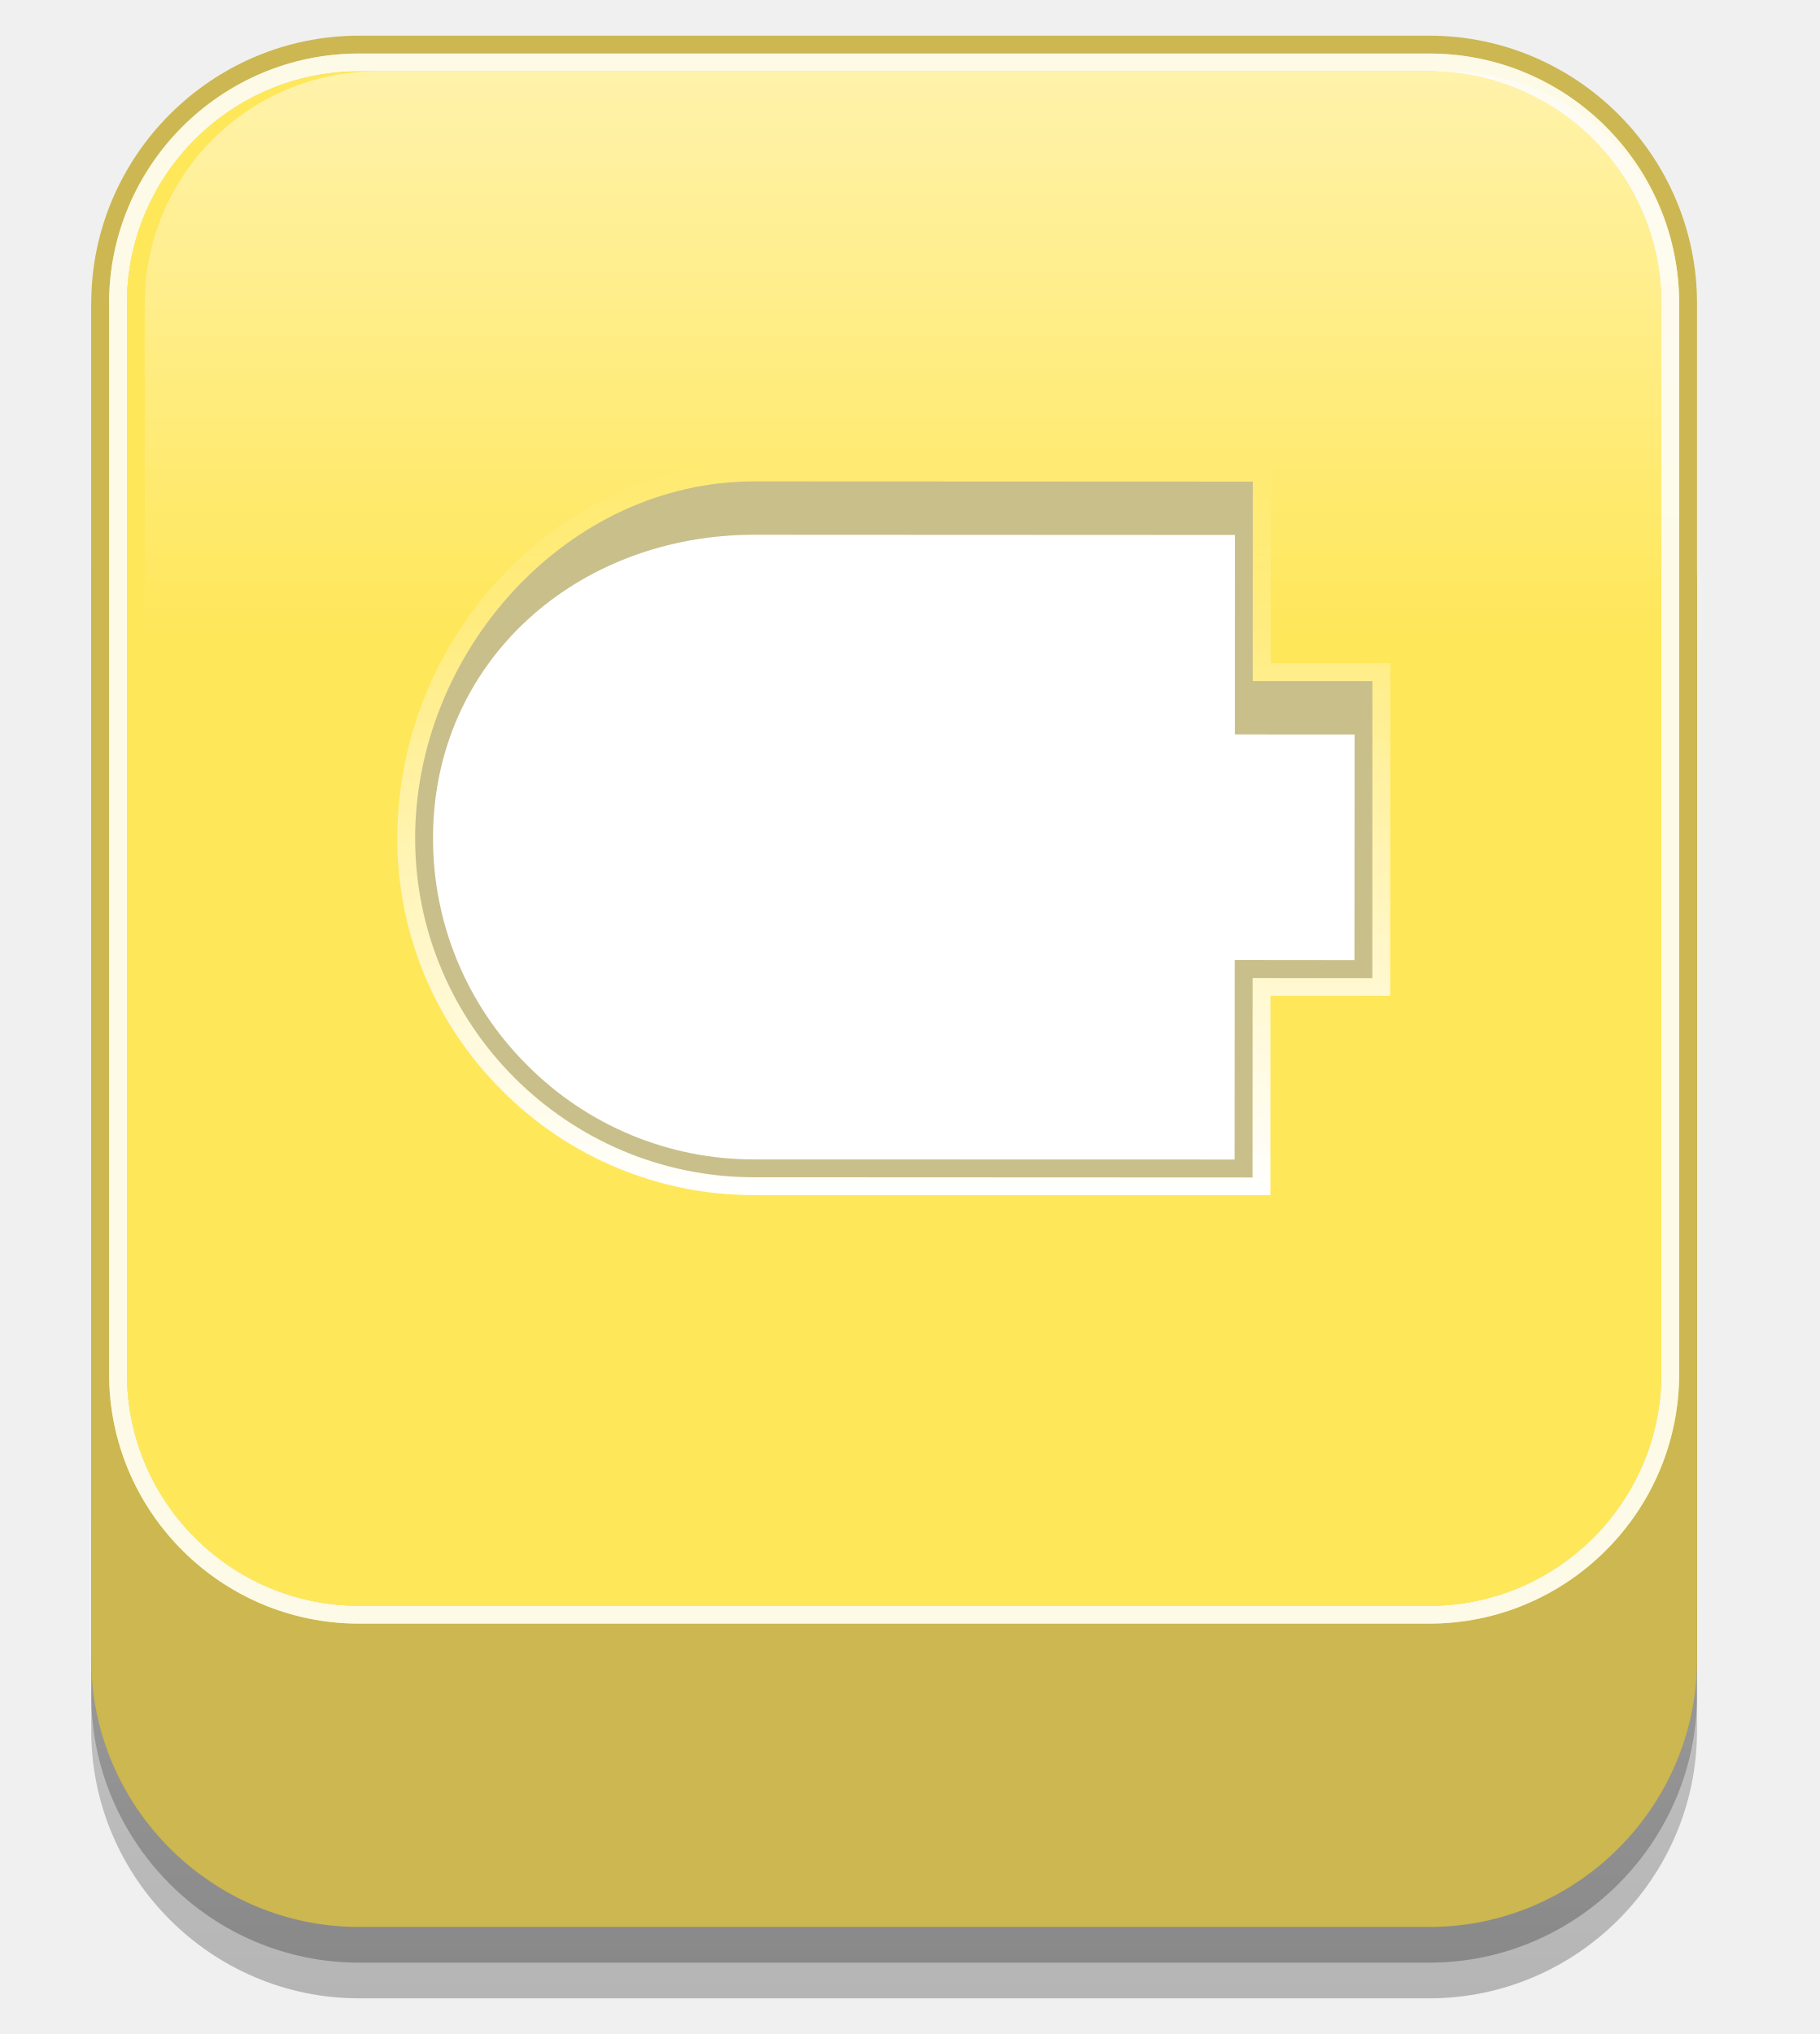
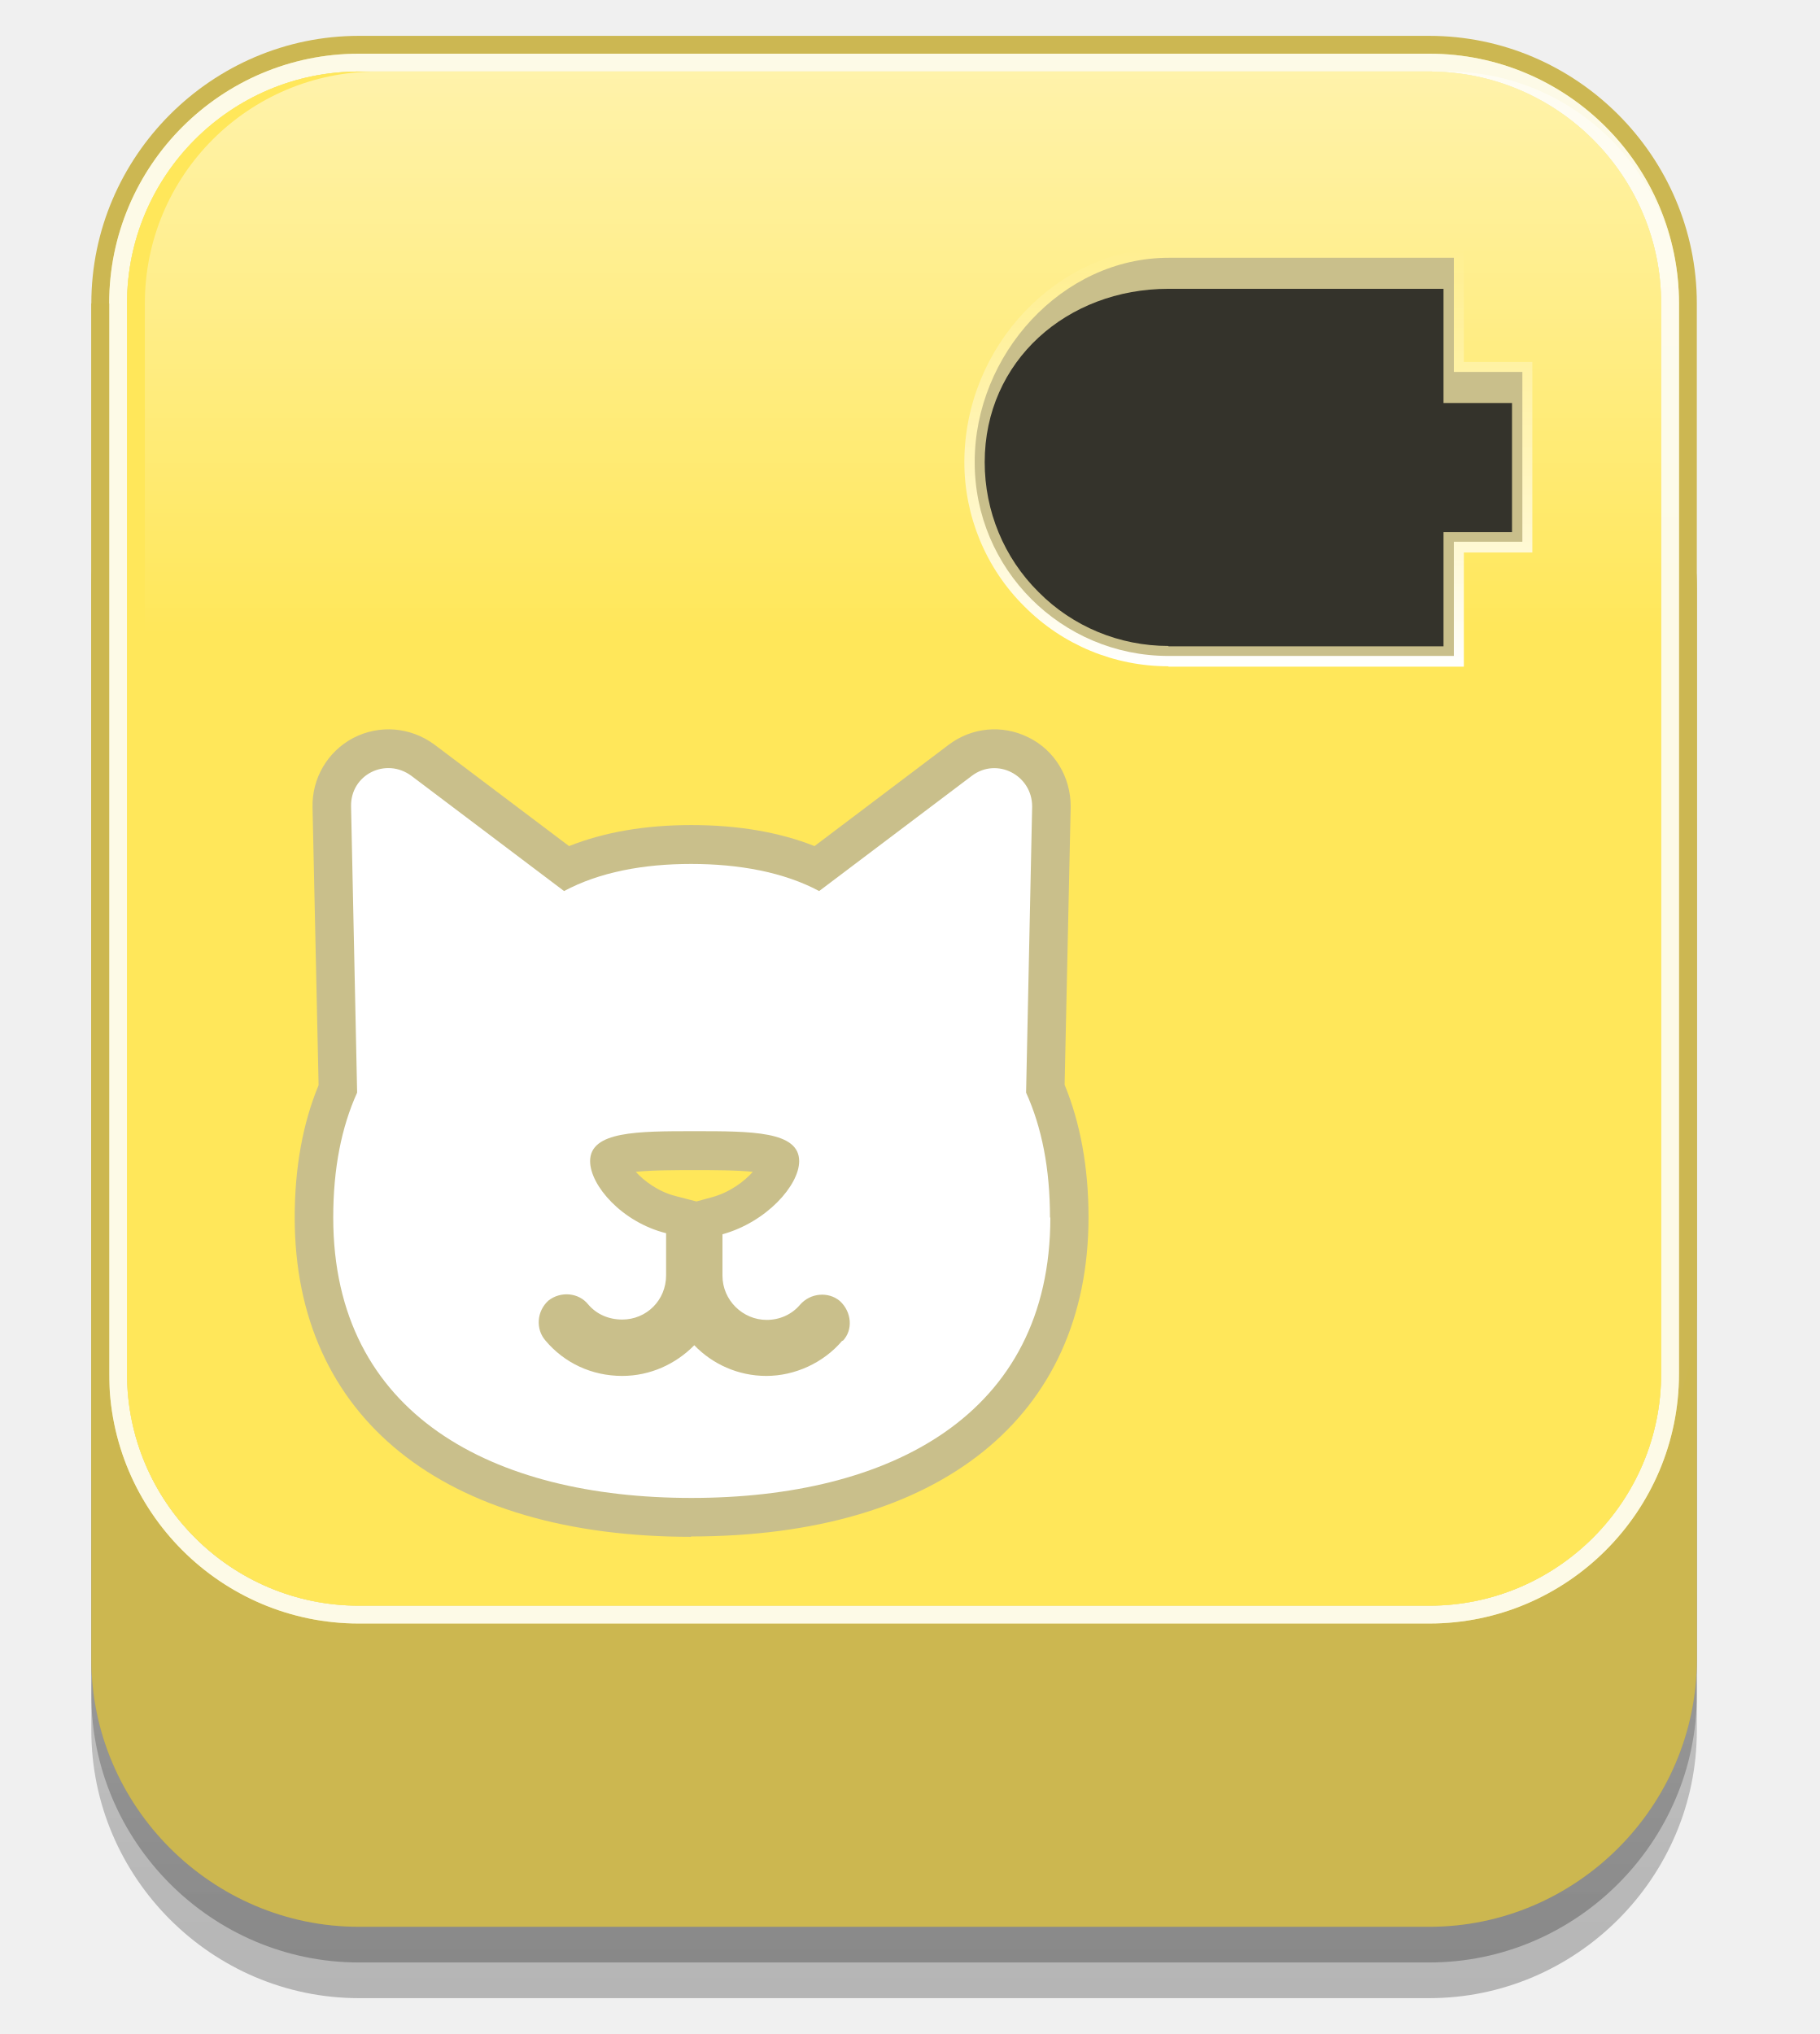
- <svg xmlns="http://www.w3.org/2000/svg" width="51" height="57" viewBox="0 0 51 57">
-   <linearGradient id="a" gradientUnits="userSpaceOnUse" x1="25.057" y1="1163" x2="25.057" y2="1118" gradientTransform="translate(0 -1108)">
-     <stop offset="0" stop-opacity=".5" />
-     <stop offset=".09" stop-opacity=".455" />
-     <stop offset="1" stop-opacity="0" />
-   </linearGradient>
-   <path opacity=".5" fill="url(#a)" d="M47.557 47.5c0 4.125-3.375 7.5-7.5 7.5h-30c-4.125 0-7.5-3.375-7.5-7.5v-30c0-4.125 3.375-7.5 7.5-7.5h30c4.125 0 7.5 3.375 7.5 7.5v30z" />
-   <path fill="#C9BF8B" d="M47.557 46.5c0 4.125-3.375 7.5-7.5 7.5h-30c-4.125 0-7.5-3.375-7.5-7.5v-30c0-4.125 3.375-7.5 7.5-7.5h30c4.125 0 7.5 3.375 7.5 7.5v30z" />
-   <linearGradient id="b" gradientUnits="userSpaceOnUse" x1="25.057" y1="1164.598" x2="25.057" y2="1120.027" gradientTransform="translate(0 -1108)">
-     <stop offset="0" stop-opacity=".5" />
-     <stop offset=".09" stop-opacity=".455" />
-     <stop offset="1" stop-opacity="0" />
-   </linearGradient>
-   <path opacity=".5" fill="url(#b)" d="M47.557 48.5c0 4.125-3.375 7.5-7.5 7.5h-30c-4.125 0-7.5-3.375-7.5-7.5v-30c0-4.125 3.375-7.5 7.5-7.5h30c4.125 0 7.5 3.375 7.5 7.5v30z" />
-   <path fill="#CCB750" d="M47.557 46.5c0 4.125-3.375 7.5-7.5 7.5h-30c-4.125 0-7.5-3.375-7.5-7.5v-30c0-4.125 3.375-7.5 7.5-7.5h30c4.125 0 7.5 3.375 7.5 7.5v30z" />
-   <path fill="#CCB752" d="M47.557 36.5c0 4.125-3.375 7.5-7.5 7.5h-30c-4.125 0-7.5-3.375-7.5-7.5v-28c0-4.125 3.375-7.5 7.5-7.5h30c4.125 0 7.5 3.375 7.5 7.5v28z" />
-   <g>
-     <path fill="#F7EC9F" d="M40.057 1.5h-30c-3.86 0-7 3.14-7 7v30c0 3.859 3.14 7 7 7h30c3.858 0 7-3.141 7-7v-30c0-3.86-3.142-7-7-7zm6.5 37c0 3.584-2.916 6.5-6.5 6.5h-30a6.508 6.508 0 0 1-6.5-6.5v-30c0-3.584 2.916-6.5 6.5-6.5h30c3.584 0 6.5 2.916 6.5 6.5v30z" />
-     <path opacity=".75" fill="#FFF" d="M40.057 1.5h-30c-3.86 0-7 3.14-7 7v30c0 3.859 3.14 7 7 7h30c3.858 0 7-3.141 7-7v-30c0-3.86-3.142-7-7-7zm6.5 37c0 3.584-2.916 6.5-6.5 6.5h-30a6.508 6.508 0 0 1-6.5-6.5v-30c0-3.584 2.916-6.5 6.5-6.5h30c3.584 0 6.5 2.916 6.5 6.5v30z" />
-     <path fill="#F7EC9F" d="M40.057 2h-30a6.508 6.508 0 0 0-6.5 6.5v30c0 3.584 2.916 6.5 6.5 6.5h30c3.584 0 6.5-2.916 6.5-6.5v-30c0-3.584-2.916-6.5-6.5-6.5z" />
-     <path fill="#FFE75A" d="M40.057 2h-30a6.508 6.508 0 0 0-6.5 6.5v30c0 3.584 2.916 6.5 6.5 6.5h30c3.584 0 6.5-2.916 6.5-6.5v-30c0-3.584-2.916-6.5-6.5-6.5z" />
-     <linearGradient id="c" gradientUnits="userSpaceOnUse" x1="25.556" y1="-1051.575" x2="25.556" y2="-1083.873" gradientTransform="matrix(1 0 0 -1 0 -1050)">
+ <svg xmlns="http://www.w3.org/2000/svg" xmlns:xlink="http://www.w3.org/1999/xlink" width="17.99mm" height="20.11mm" viewBox="0 0 51 57">
+   <defs>
+     <linearGradient id="linear-gradient" x1="25.06" y1="-1105.72" x2="25.06" y2="-1060.72" gradientTransform="translate(0 -1050.72) scale(1 -1)" gradientUnits="userSpaceOnUse">
+       <stop offset="0" stop-color="#000" stop-opacity=".5" />
+       <stop offset=".09" stop-color="#000" stop-opacity=".46" />
+       <stop offset="1" stop-color="#000" stop-opacity="0" />
+     </linearGradient>
+     <linearGradient id="linear-gradient-2" y1="-1107.32" y2="-1062.75" xlink:href="#linear-gradient" />
+     <linearGradient id="linear-gradient-3" x1="25.56" y1="1646.85" x2="25.56" y2="1679.15" gradientTransform="translate(0 -1645.28)" gradientUnits="userSpaceOnUse">
      <stop offset="0" stop-color="#fff" stop-opacity=".5" />
      <stop offset=".5" stop-color="#fff" stop-opacity="0" />
      <stop offset="1" stop-color="#fff" stop-opacity="0" />
    </linearGradient>
-     <path fill="url(#c)" d="M4.056 38.5c0 3.584 2.916 6.5 6.5 6.5h30c3.584 0 6.5-2.916 6.5-6.5v-30c0-3.584-2.916-6.5-6.5-6.5h-30a6.508 6.508 0 0 0-6.5 6.5v30z" />
-   </g>
-   <path fill="#CCB750" d="M2.556 8.5h.5v33h-.5z" />
-   <g>
-     <linearGradient id="d" gradientUnits="userSpaceOnUse" x1="25.049" y1="1141.456" x2="25.049" y2="1120.949" gradientTransform="translate(0 -1108)">
+     <linearGradient id="linear-gradient-4" x1="34.99" y1="1109.92" x2="34.99" y2="1098.19" gradientTransform="translate(0 -1091.28)" gradientUnits="userSpaceOnUse">
      <stop offset="0" stop-color="#fff" />
      <stop offset=".09" stop-color="#fff" stop-opacity=".91" />
      <stop offset="1" stop-color="#fff" stop-opacity="0" />
    </linearGradient>
-     <path fill="url(#d)" d="M21.131 33.491a9.927 9.927 0 0 1-7.067-2.937 9.937 9.937 0 0 1-2.929-7.071c.002-5.69 4.583-10.497 10.001-10.497l14.475.007-.002 5.589 3.354.001-.005 9.324-3.354-.002-.002 5.588-14.471-.002z" />
-     <path fill="#C9BF8B" d="M21.131 32.991c-5.239-.002-9.499-4.267-9.497-9.504.002-5.239 4.266-9.999 9.505-9.997l13.97.006-.002 5.589 3.353.001-.002 8.325-3.354-.002-.002 5.588-13.971-.006z" />
-     <path fill="#FFF" d="M21.131 32.491a8.935 8.935 0 0 1-6.36-2.644 8.946 8.946 0 0 1-2.636-6.364c.002-4.961 4.041-8.497 9.001-8.497l13.473.006-.002 5.589 3.354.002-.004 6.324-3.354-.003-.004 5.59-13.468-.003z" />
+   </defs>
+   <g id="Layer_2">
+     <path d="M47.56,47.5c0,4.12-3.38,7.5-7.5,7.5H10.06c-4.12,0-7.5-3.38-7.5-7.5v-30c0-4.12,3.38-7.5,7.5-7.5h30c4.12,0,7.5,3.38,7.5,7.5v30Z" style="fill:url(#linear-gradient); isolation:isolate; opacity:.5;" />
+     <path d="M47.56,46.5c0,4.12-3.38,7.5-7.5,7.5H10.06c-4.12,0-7.5-3.38-7.5-7.5v-30c0-4.12,3.38-7.5,7.5-7.5h30c4.12,0,7.5,3.38,7.5,7.5v30Z" style="fill:#c9bf8b;" />
+     <path d="M47.56,48.5c0,4.12-3.38,7.5-7.5,7.5H10.06c-4.12,0-7.5-3.38-7.5-7.5v-30c0-4.12,3.38-7.5,7.5-7.5h30c4.12,0,7.5,3.38,7.5,7.5v30Z" style="fill:url(#linear-gradient-2); isolation:isolate; opacity:.5;" />
+     <path d="M47.56,46.5c0,4.12-3.38,7.5-7.5,7.5H10.06c-4.12,0-7.5-3.38-7.5-7.5v-30c0-4.12,3.38-7.5,7.5-7.5h30c4.12,0,7.5,3.38,7.5,7.5v30Z" style="fill:#ccb750;" />
+     <path d="M47.56,36.5c0,4.12-3.38,7.5-7.5,7.5H10.06c-4.12,0-7.5-3.38-7.5-7.5V8.5c0-4.12,3.38-7.5,7.5-7.5h30c4.12,0,7.5,3.38,7.5,7.5v28Z" style="fill:#ccb752;" />
+     <path d="M40.06,1.5H10.06c-3.86,0-7,3.14-7,7v30c0,3.86,3.14,7,7,7h30c3.86,0,7-3.14,7-7V8.5c0-3.86-3.14-7-7-7ZM46.56,38.5c0,3.58-2.92,6.5-6.5,6.5H10.06c-3.59,0-6.5-2.91-6.5-6.5V8.5c0-3.58,2.92-6.5,6.5-6.5h30c3.58,0,6.5,2.92,6.5,6.5v30Z" style="fill:#f7ec9f;" />
+     <path d="M40.06,1.5H10.06c-3.86,0-7,3.14-7,7v30c0,3.86,3.14,7,7,7h30c3.86,0,7-3.14,7-7V8.5c0-3.86-3.14-7-7-7ZM46.56,38.5c0,3.58-2.92,6.5-6.5,6.5H10.06c-3.59,0-6.5-2.91-6.5-6.5V8.5c0-3.58,2.92-6.5,6.5-6.5h30c3.58,0,6.5,2.92,6.5,6.5v30Z" style="fill:#fff; isolation:isolate; opacity:.75;" />
+     <path d="M40.06,2H10.06c-3.59,0-6.5,2.91-6.5,6.5v30c0,3.58,2.92,6.5,6.5,6.5h30c3.58,0,6.5-2.92,6.5-6.5V8.5c0-3.58-2.92-6.5-6.5-6.5Z" style="fill:#f7ec9f;" />
+     <path d="M40.06,2H10.06c-3.59,0-6.5,2.91-6.5,6.5v30c0,3.58,2.92,6.5,6.5,6.5h30c3.58,0,6.5-2.92,6.5-6.5V8.5c0-3.58-2.92-6.5-6.5-6.5Z" style="fill:#ffe75a;" />
+     <path d="M4.06,38.5c0,3.58,2.92,6.5,6.5,6.5h30c3.58,0,6.5-2.92,6.5-6.5V8.5c0-3.58-2.92-6.5-6.5-6.5H10.56c-3.59,0-6.5,2.91-6.5,6.5v30Z" style="fill:url(#linear-gradient-3);" />
+     <path d="M2.56,8.5h.5v33h-.5V8.5Z" style="fill:#ccb750;" />
+   </g>
+   <g id="Layer_1">
+     <path d="M32.75,18.67c-1.52,0-2.97-.6-4.04-1.68-1.08-1.07-1.68-2.53-1.68-4.04,0-3.26,2.62-6.01,5.72-6.01h8.28s0,3.2,0,3.2h1.92s0,5.34,0,5.34h-1.92s0,3.2,0,3.2h-8.28Z" style="fill:url(#linear-gradient-4);" />
+     <path d="M32.75,18.38c-3,0-5.44-2.44-5.43-5.44,0-3,2.44-5.72,5.44-5.72h7.99s0,3.2,0,3.2h1.92s0,4.76,0,4.76h-1.92s0,3.2,0,3.2h-8Z" style="fill:#c9bf8b;" />
+     <path d="M32.75,18.1c-1.37,0-2.68-.54-3.64-1.51-.97-.96-1.51-2.27-1.51-3.64,0-2.84,2.31-4.86,5.15-4.86h7.71s0,3.2,0,3.2h1.92s0,3.62,0,3.62h-1.92s0,3.2,0,3.2h-7.71Z" style="fill:#34332b;" />
+     <g id="Page-1">
+       <g id="sprite-library">
+         <path d="M19.38,43.07c-6.96,0-11.12-3.35-11.12-8.95,0-1.4.23-2.65.67-3.71l-.17-7.78c-.02-.82.42-1.57,1.14-1.95.73-.38,1.6-.31,2.27.18l3.78,2.85c.98-.39,2.13-.59,3.43-.59s2.47.2,3.45.59l3.76-2.84c.65-.49,1.5-.57,2.23-.21.74.36,1.19,1.11,1.19,1.94l-.17,7.8c.44,1.07.67,2.32.67,3.71,0,5.6-4.17,8.95-11.15,8.95h0ZM10.94,22.65l.17,8.2-.1.23c-.38.83-.58,1.86-.58,3.05,0,6.12,6.26,6.78,8.95,6.78s8.98-.66,8.98-6.78c0-1.19-.2-2.21-.58-3.05l-.1-.23.17-8.19-4.78,3.6-.61-.33c-.78-.41-1.84-.63-3.08-.63s-2.26.21-3.05.63l-.61.33-4.78-3.6h0ZM21.49,39.66c-.73,0-1.43-.2-2.03-.57-.61.37-1.3.57-2.02.57-1.16,0-2.25-.5-2.98-1.38-.66-.75-.58-1.94.2-2.63.42-.34.93-.49,1.43-.44.5.05.94.3,1.26.68,0,0,.07.02.1.02.08,0,.13-.07.13-.16v-.43c-1.23-.6-2.13-1.72-2.13-2.78,0-1.93,2.22-1.93,4.01-1.93s4.02,0,4.02,1.93c0,1.04-.91,2.18-2.15,2.79v.42c0,.15.2.19.27.12.33-.39.8-.62,1.31-.66.5-.04.97.12,1.34.44.4.35.63.83.65,1.35.02.49-.14.95-.47,1.31-.73.86-1.8,1.36-2.95,1.36h0ZM15.67,37.28s0,0,0,0h0ZM16.11,36.86s0,0,0,.01c0,0,0,0,0-.01ZM17.82,32.84c.22.24.61.55,1.12.68l.58.15.44-.12c.51-.14.91-.45,1.14-.71-.45-.05-1.13-.05-1.63-.05s-1.2,0-1.65.05ZM21.31,32.5h0Z" style="fill:#c9bf8b;" />
+       </g>
+     </g>
+     <g id="Page-1-2">
+       <g id="sprite-library-2">
+         <path id="Combined-Shape" d="M29.44,34.12c0,5.55-4.51,7.86-10.06,7.86s-10.04-2.32-10.04-7.86c0-1.37.23-2.53.67-3.5l-.17-8.02c-.02-.89.97-1.39,1.69-.86l4.28,3.23c.99-.53,2.22-.76,3.56-.76s2.6.23,3.59.76l4.28-3.23c.7-.53,1.69-.02,1.69.86l-.17,8.02c.44.97.67,2.13.67,3.5h0ZM23.62,37.58c.3-.31.25-.82-.08-1.12-.32-.27-.83-.23-1.12.11-.23.27-.57.42-.93.42-.67,0-1.24-.55-1.24-1.24v-1.16c1.23-.34,2.15-1.37,2.15-2.05,0-.84-1.33-.84-2.93-.84s-2.93,0-2.93.84c0,.68.89,1.71,2.13,2.02v1.18c0,.7-.55,1.24-1.23,1.24-.38,0-.72-.15-.95-.42-.27-.34-.78-.38-1.12-.11-.33.3-.36.8-.08,1.12.53.63,1.3.99,2.15.99.78,0,1.5-.33,2.02-.86.51.53,1.23.86,2.02.86s1.6-.36,2.13-.99h0Z" style="fill:#fff; fill-rule:evenodd;" />
+       </g>
+     </g>
  </g>
</svg>
